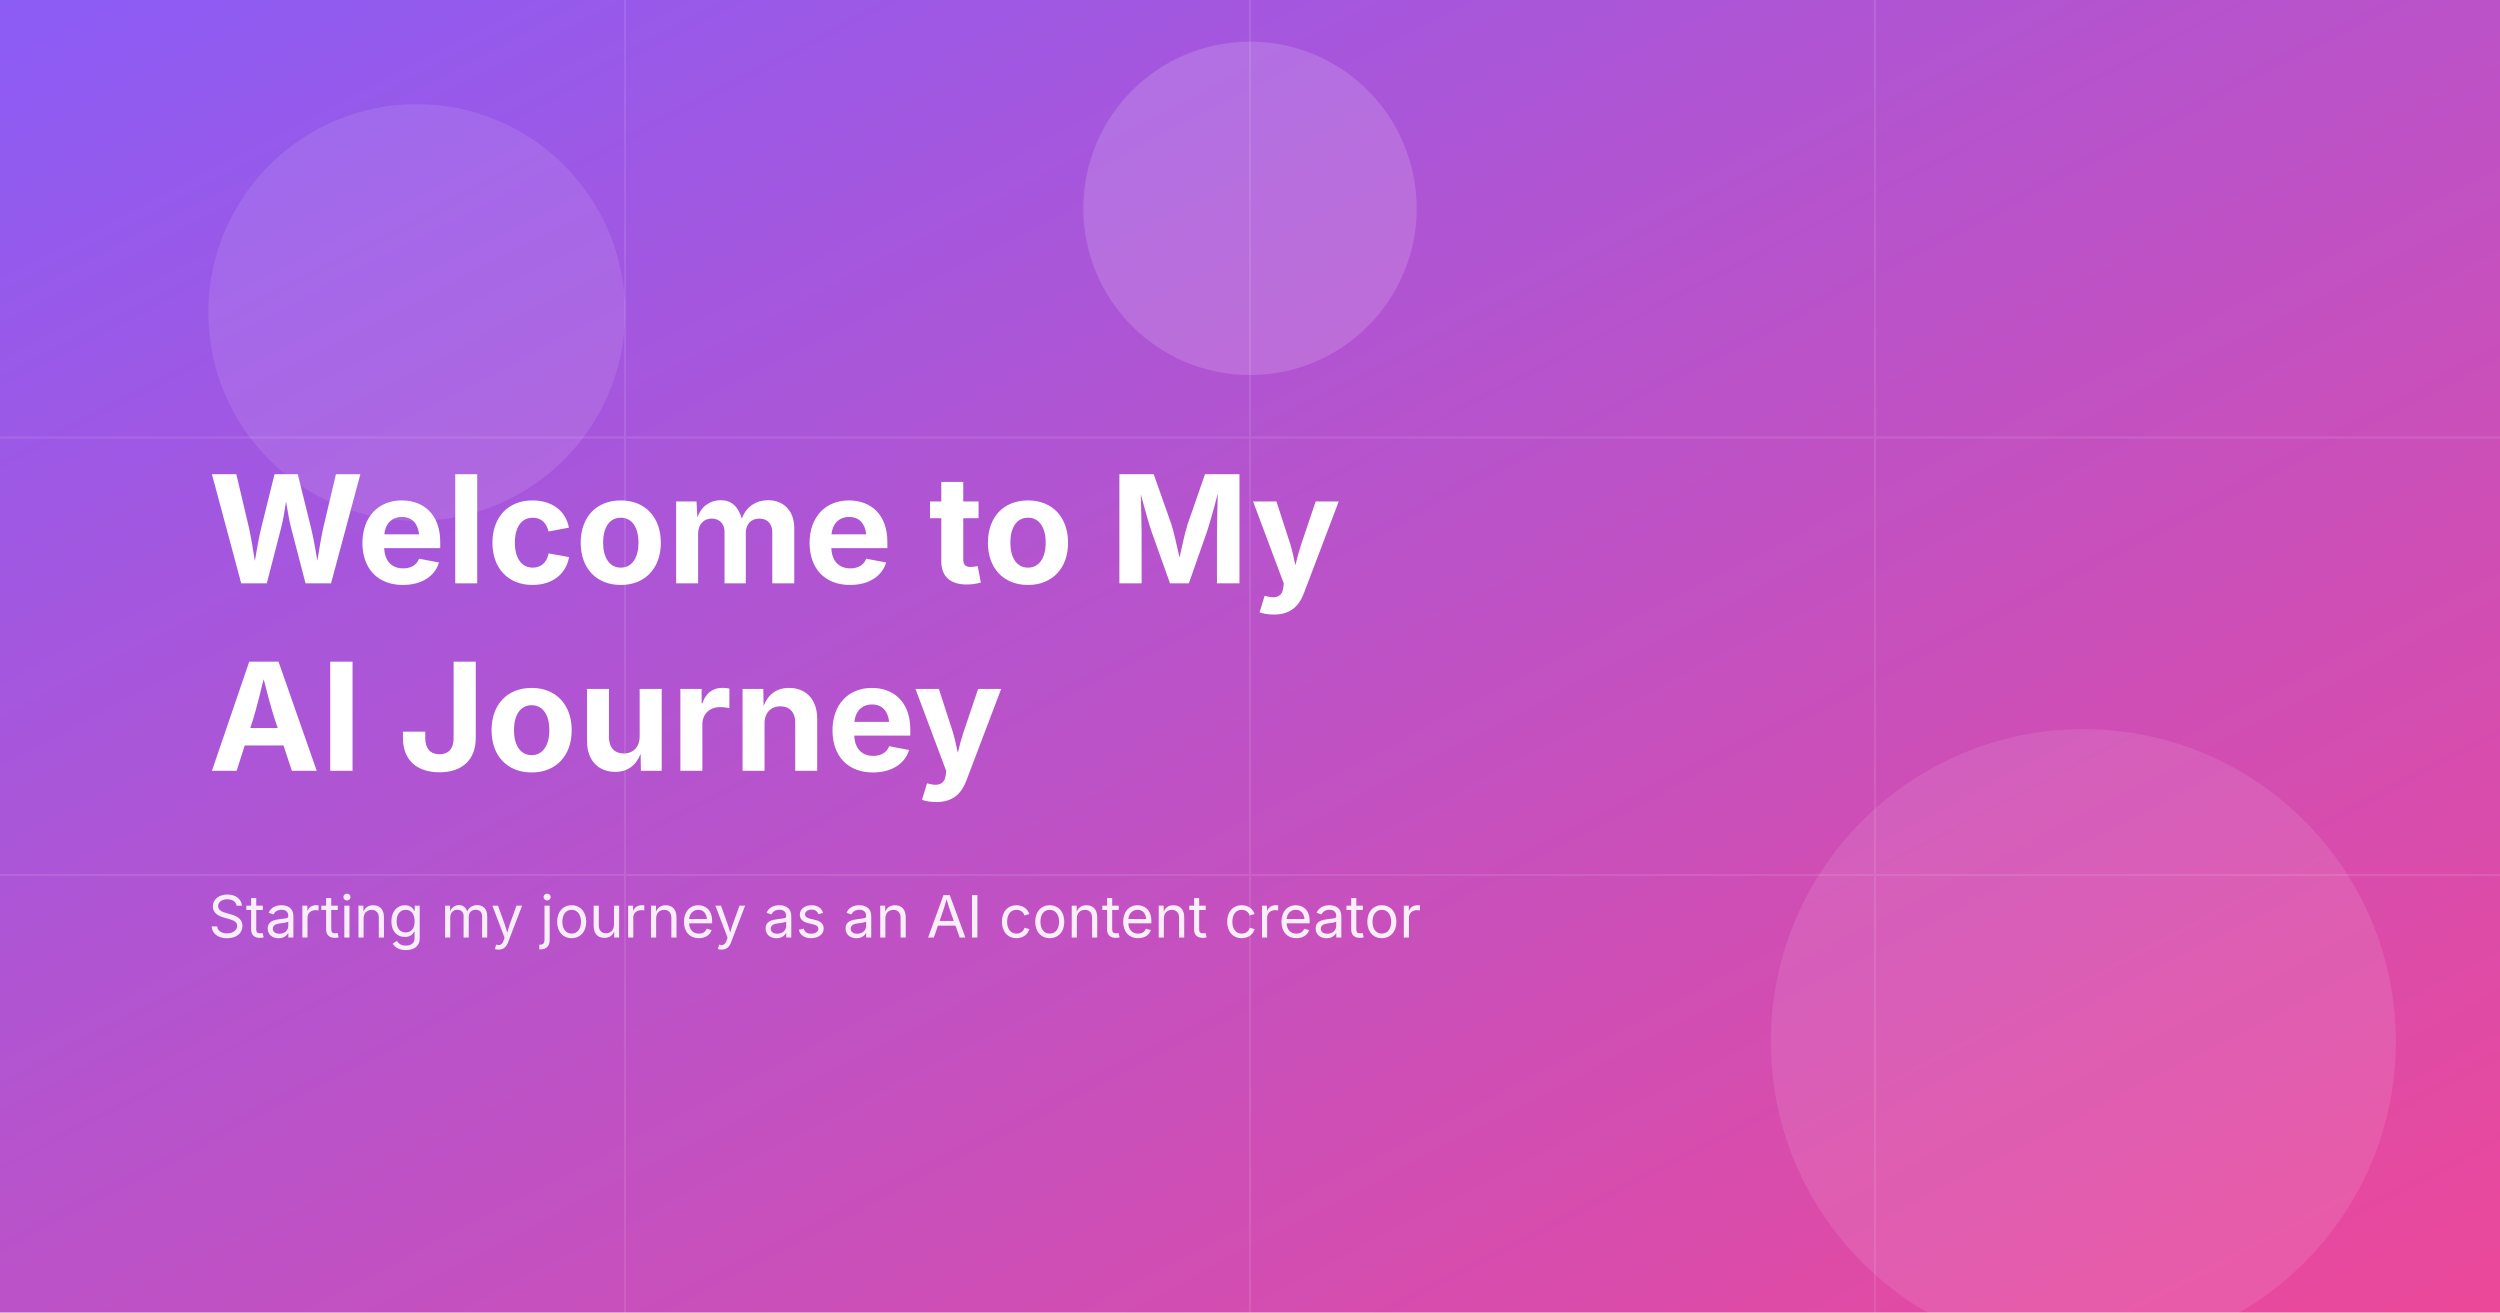
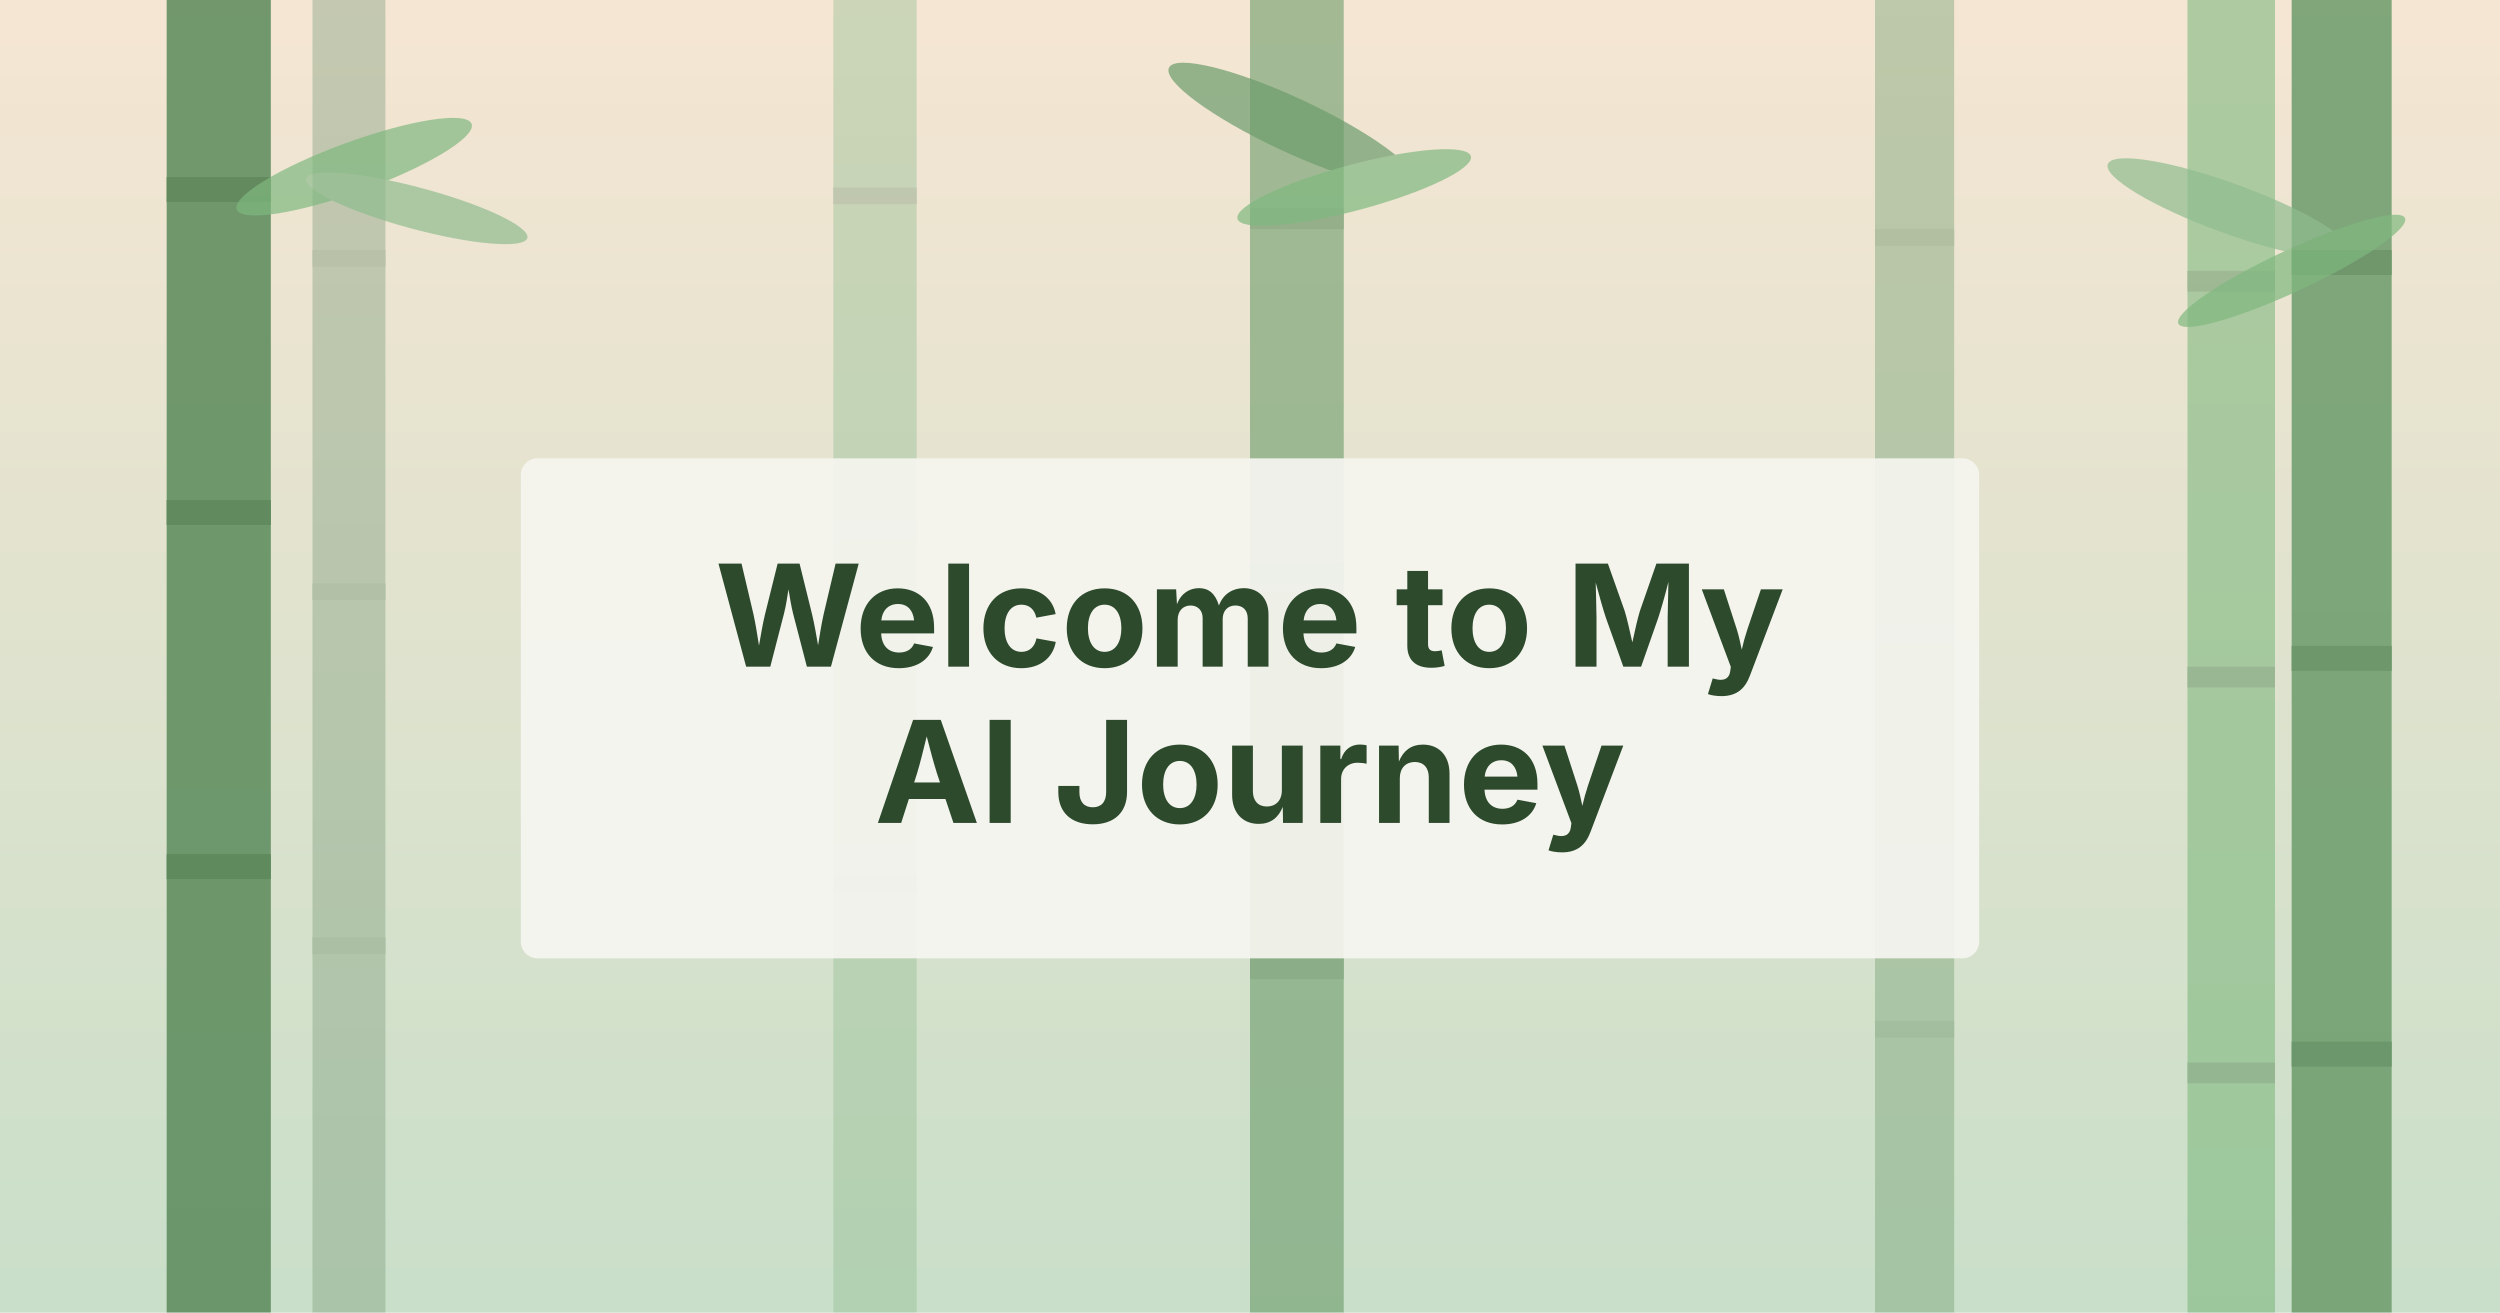
<svg xmlns="http://www.w3.org/2000/svg" width="1200" height="630" viewBox="0 0 1200 630" fill="none">
  <defs>
-     <linearGradient id="gradient1" x1="0%" y1="0%" x2="100%" y2="100%">
-       <stop offset="0%" style="stop-color:#8B5CF6;stop-opacity:1" />
-       <stop offset="100%" style="stop-color:#EC4899;stop-opacity:1" />
+     <linearGradient id="skyGradient" x1="0%" y1="0%" x2="0%" y2="100%">
+       <stop offset="0%" style="stop-color:#f5e6d3;stop-opacity:1" />
+       <stop offset="100%" style="stop-color:#c9dfc9;stop-opacity:1" />
    </linearGradient>
  </defs>
-   <rect width="1200" height="630" fill="url(#gradient1)" />
-   <circle cx="200" cy="150" r="100" fill="white" opacity="0.1" />
-   <circle cx="1000" cy="500" r="150" fill="white" opacity="0.1" />
-   <circle cx="600" cy="100" r="80" fill="white" opacity="0.15" />
-   <g opacity="0.1">
-     <line x1="0" y1="210" x2="1200" y2="210" stroke="white" stroke-width="1" />
-     <line x1="0" y1="420" x2="1200" y2="420" stroke="white" stroke-width="1" />
-     <line x1="300" y1="0" x2="300" y2="630" stroke="white" stroke-width="1" />
-     <line x1="600" y1="0" x2="600" y2="630" stroke="white" stroke-width="1" />
-     <line x1="900" y1="0" x2="900" y2="630" stroke="white" stroke-width="1" />
+   <rect width="1200" height="630" fill="url(#skyGradient)" />
+   <g opacity="0.4">
+     <rect x="150" y="0" width="35" height="630" fill="#7a9b7a" />
+     <rect x="150" y="120" width="35" height="8" fill="#6b8b6b" />
+     <rect x="150" y="280" width="35" height="8" fill="#6b8b6b" />
+     <rect x="150" y="450" width="35" height="8" fill="#6b8b6b" />
+     <rect x="400" y="0" width="40" height="630" fill="#8fbc8f" />
+     <rect x="400" y="90" width="40" height="8" fill="#7a9b7a" />
+     <rect x="400" y="250" width="40" height="8" fill="#7a9b7a" />
+     <rect x="400" y="420" width="40" height="8" fill="#7a9b7a" />
+     <rect x="900" y="0" width="38" height="630" fill="#6b9b6b" />
+     <rect x="900" y="110" width="38" height="8" fill="#5a8a5a" />
+     <rect x="900" y="300" width="38" height="8" fill="#5a8a5a" />
+     <rect x="900" y="490" width="38" height="8" fill="#5a8a5a" />
  </g>
-   <text x="100" y="280" font-family="system-ui, -apple-system, sans-serif" font-size="72" font-weight="700" fill="white">
-     Welcome to My
-   </text>
-   <text x="100" y="370" font-family="system-ui, -apple-system, sans-serif" font-size="72" font-weight="700" fill="white">
-     AI Journey
-   </text>
-   <text x="100" y="450" font-family="system-ui, -apple-system, sans-serif" font-size="28" fill="white" opacity="0.9">
-     Starting my journey as an AI content creator
-   </text>
+   <g opacity="0.6">
+     <rect x="600" y="0" width="45" height="630" fill="#6b9b6b" />
+     <rect x="600" y="100" width="45" height="10" fill="#5a8a5a" />
+     <rect x="600" y="270" width="45" height="10" fill="#5a8a5a" />
+     <rect x="600" y="460" width="45" height="10" fill="#5a8a5a" />
+     <rect x="1050" y="0" width="42" height="630" fill="#7fb87f" />
+     <rect x="1050" y="130" width="42" height="10" fill="#6b9b6b" />
+     <rect x="1050" y="320" width="42" height="10" fill="#6b9b6b" />
+     <rect x="1050" y="510" width="42" height="10" fill="#6b9b6b" />
+   </g>
+   <g opacity="0.85">
+     <rect x="80" y="0" width="50" height="630" fill="#5a8a5a" />
+     <rect x="80" y="85" width="50" height="12" fill="#4a7a4a" />
+     <rect x="80" y="240" width="50" height="12" fill="#4a7a4a" />
+     <rect x="80" y="410" width="50" height="12" fill="#4a7a4a" />
+     <rect x="1100" y="0" width="48" height="630" fill="#6b9b6b" />
+     <rect x="1100" y="120" width="48" height="12" fill="#5a8a5a" />
+     <rect x="1100" y="310" width="48" height="12" fill="#5a8a5a" />
+     <rect x="1100" y="500" width="48" height="12" fill="#5a8a5a" />
+   </g>
+   <g opacity="0.7">
+     <ellipse cx="170" cy="80" rx="60" ry="12" fill="#7fb87f" transform="rotate(-20 170 80)" />
+     <ellipse cx="200" cy="100" rx="55" ry="10" fill="#8fbc8f" transform="rotate(15 200 100)" />
+     <ellipse cx="620" cy="60" rx="65" ry="13" fill="#6b9b6b" transform="rotate(25 620 60)" />
+     <ellipse cx="650" cy="90" rx="58" ry="11" fill="#7fb87f" transform="rotate(-15 650 90)" />
+     <ellipse cx="1070" cy="100" rx="62" ry="12" fill="#8fbc8f" transform="rotate(20 1070 100)" />
+     <ellipse cx="1100" cy="130" rx="60" ry="10" fill="#7fb87f" transform="rotate(-25 1100 130)" />
+   </g>
+   <g>
+     <rect x="250" y="220" width="700" height="240" fill="#f5f5f0" opacity="0.92" rx="8" />
+     <text x="600" y="320" font-family="system-ui, -apple-system, sans-serif" font-size="68" font-weight="700" fill="#2d4a2d" text-anchor="middle">
+       Welcome to My
+     </text>
+     <text x="600" y="395" font-family="system-ui, -apple-system, sans-serif" font-size="68" font-weight="700" fill="#2d4a2d" text-anchor="middle">
+       AI Journey
+     </text>
+   </g>
</svg>
